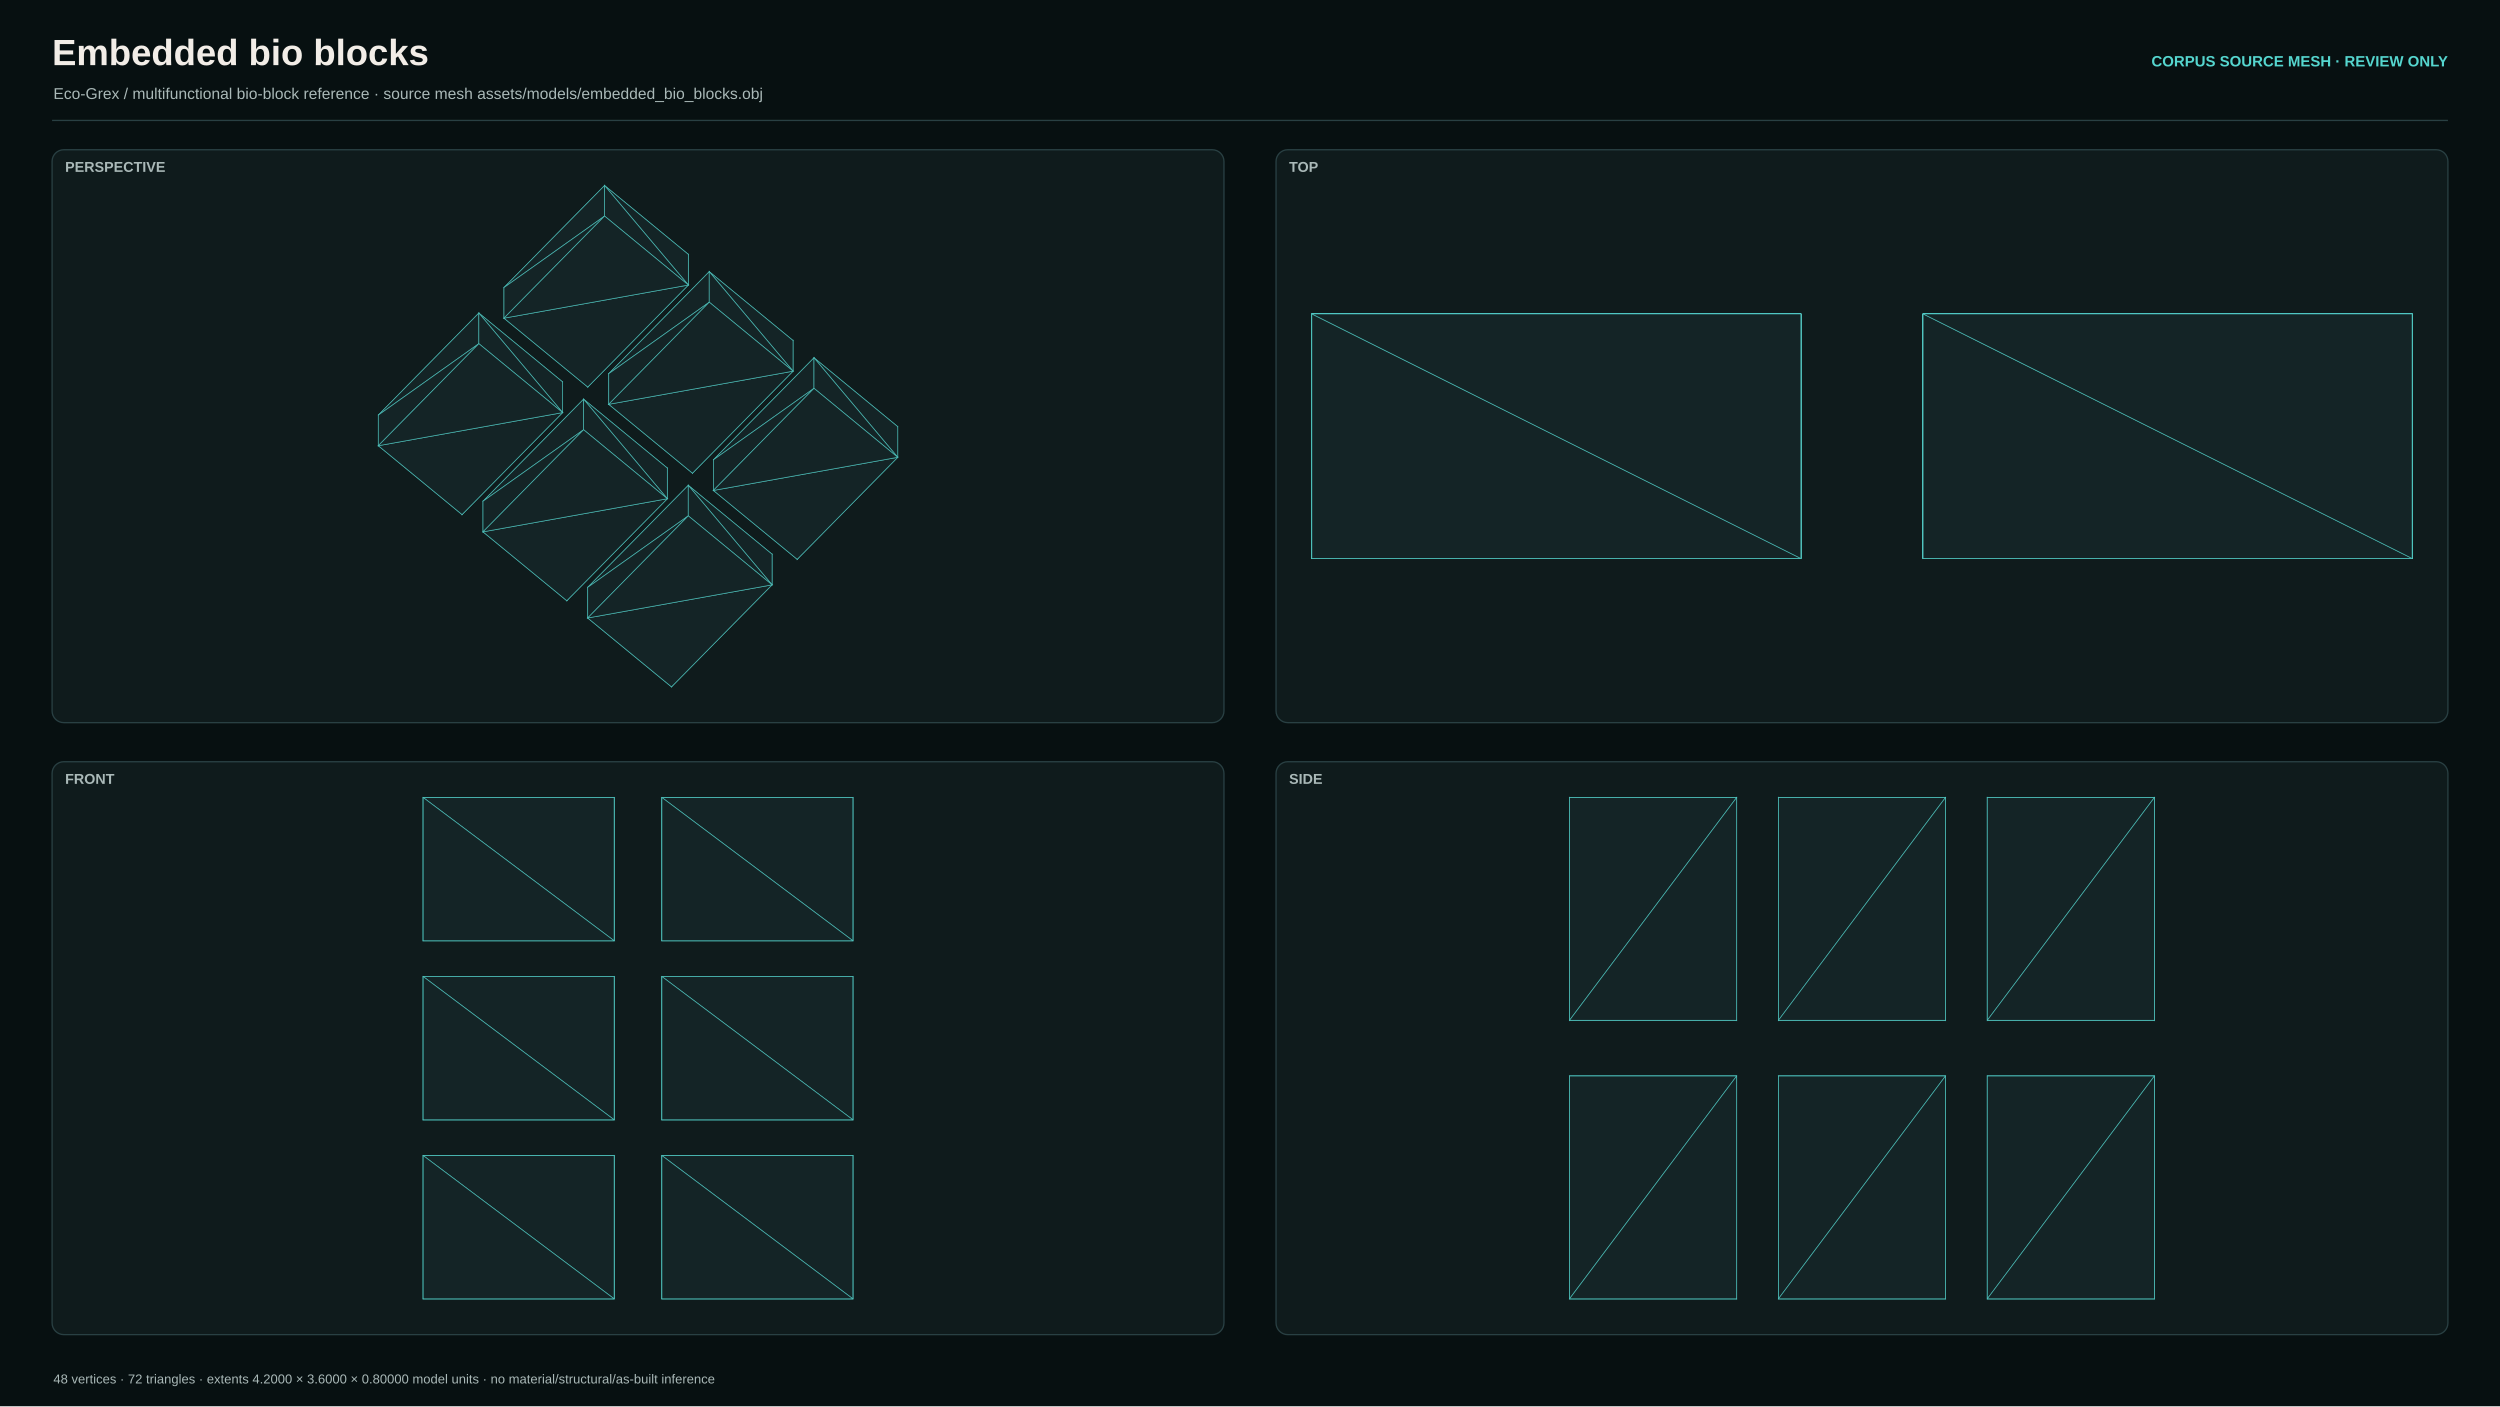
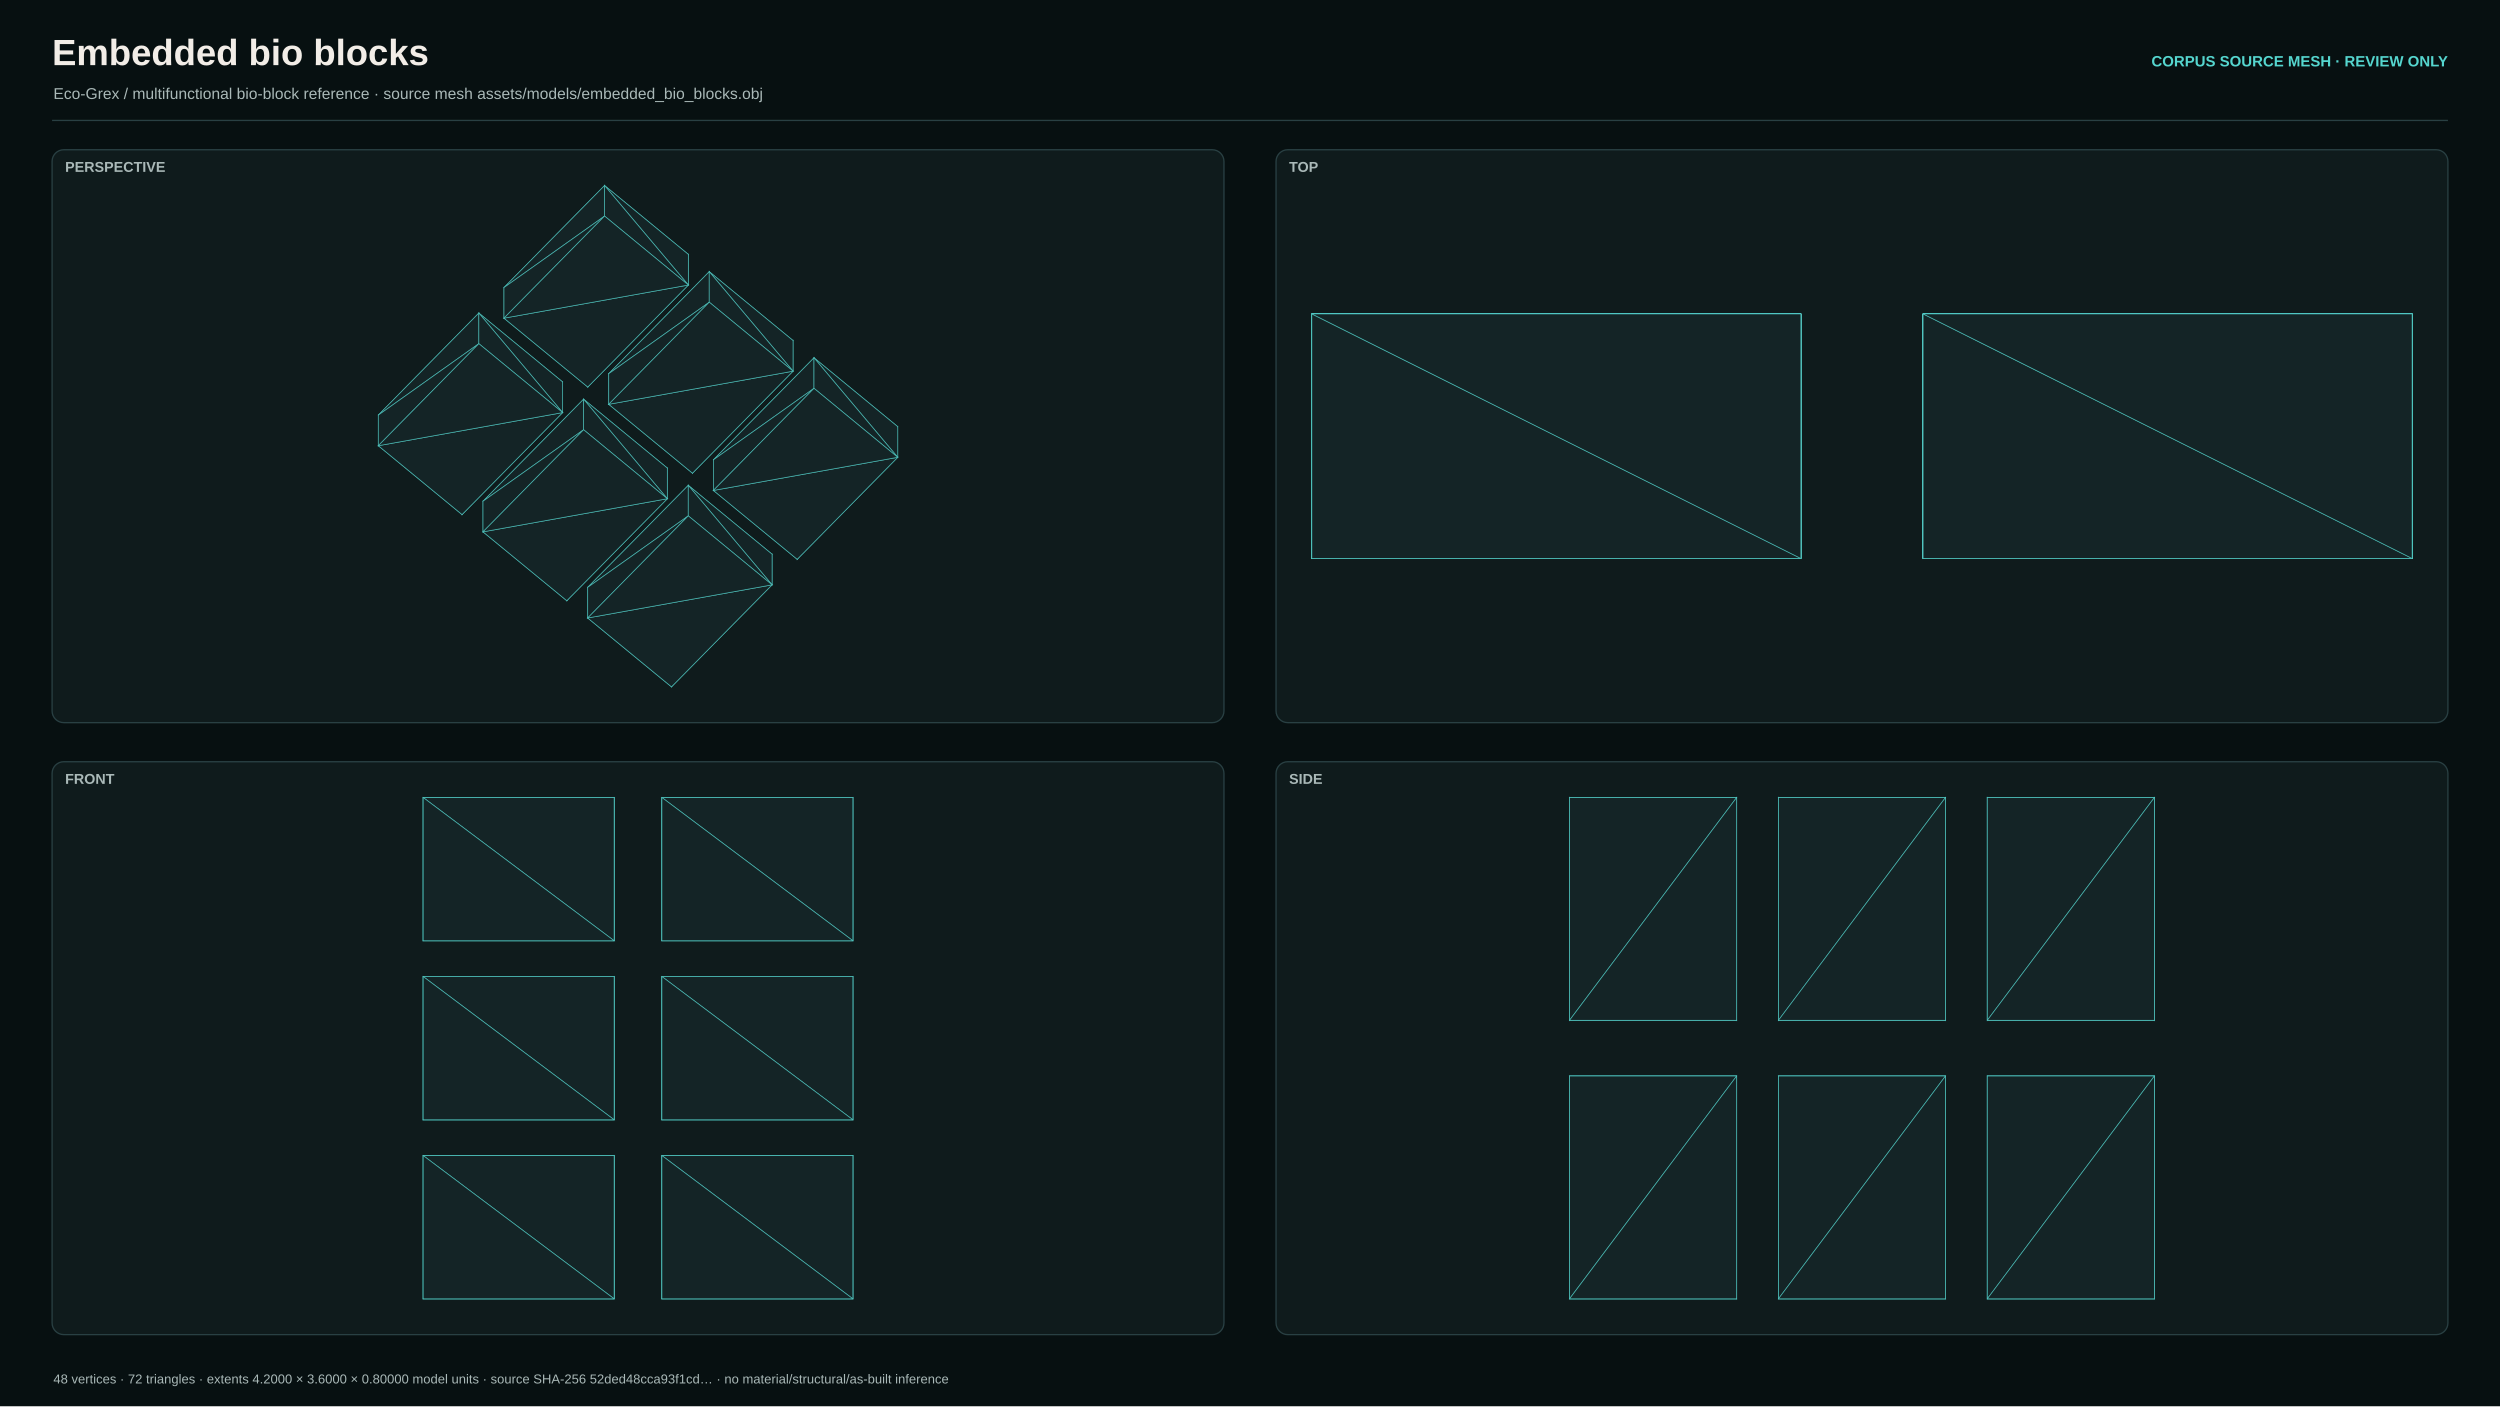
<svg xmlns="http://www.w3.org/2000/svg" width="3840" height="2160" viewBox="0 0 3840 2160">
  <rect width="3840" height="2160" fill="#071011" />
  <text x="80" y="100" fill="#f2ede7" font-family="Segoe UI,Arial" font-size="56" font-weight="700">Embedded bio blocks</text>
  <text x="82" y="152" fill="#aab9b8" font-family="Segoe UI,Arial" font-size="24">Eco-Grex / multifunctional bio-block reference · source mesh assets/models/embedded_bio_blocks.obj</text>
  <text x="3760" y="102" text-anchor="end" fill="#55d6cf" font-family="Segoe UI,Arial" font-size="23" font-weight="700">CORPUS SOURCE MESH · REVIEW ONLY</text>
  <line x1="80" y1="185" x2="3760" y2="185" stroke="#294043" stroke-width="2" />
  <rect x="80" y="230" width="1800" height="880" rx="18" fill="#0f1b1c" stroke="#294043" stroke-width="2" />
  <text x="100" y="264" fill="#aab9b8" font-family="Segoe UI,Arial" font-size="22" font-weight="700">PERSPECTIVE</text>
  <polygon points="1057.2,745.5 1031.4,1008.1 902.7,902.2" fill="#142426" stroke="#55d6cf" stroke-width="1.15" stroke-opacity=".72" />
  <polygon points="1185.9,851.3 1031.4,1055.0 1031.4,1008.1" fill="#142426" stroke="#55d6cf" stroke-width="1.15" stroke-opacity=".72" />
  <polygon points="1185.9,851.3 1031.4,1008.1 1057.2,745.5" fill="#142426" stroke="#55d6cf" stroke-width="1.15" stroke-opacity=".72" />
  <polygon points="1031.4,1008.1 902.7,949.2 902.7,902.2" fill="#142426" stroke="#55d6cf" stroke-width="1.15" stroke-opacity=".72" />
  <polygon points="1031.4,1055.0 902.7,949.2 1031.4,1008.1" fill="#142426" stroke="#55d6cf" stroke-width="1.15" stroke-opacity=".72" />
  <polygon points="896.4,613.2 870.6,875.8 741.9,769.9" fill="#142426" stroke="#55d6cf" stroke-width="1.15" stroke-opacity=".72" />
  <polygon points="1185.9,898.3 1031.4,1055.0 1185.9,851.3" fill="#142426" stroke="#55d6cf" stroke-width="1.15" stroke-opacity=".72" />
  <polygon points="1025.0,719.0 870.6,922.7 870.6,875.8" fill="#142426" stroke="#55d6cf" stroke-width="1.15" stroke-opacity=".72" />
  <polygon points="1057.2,745.5 1185.9,898.3 1185.9,851.3" fill="#142426" stroke="#55d6cf" stroke-width="1.15" stroke-opacity=".72" />
  <polygon points="1025.0,719.0 870.6,875.8 896.4,613.2" fill="#142426" stroke="#55d6cf" stroke-width="1.15" stroke-opacity=".72" />
  <polygon points="870.6,875.8 741.9,816.9 741.9,769.9" fill="#142426" stroke="#55d6cf" stroke-width="1.15" stroke-opacity=".72" />
  <polygon points="902.7,902.2 1057.2,792.4 1057.2,745.5" fill="#142426" stroke="#55d6cf" stroke-width="1.15" stroke-opacity=".72" />
  <polygon points="902.7,949.2 1057.2,792.4 902.7,902.2" fill="#142426" stroke="#55d6cf" stroke-width="1.15" stroke-opacity=".72" />
  <polygon points="1250.3,549.6 1224.5,812.1 1095.8,706.3" fill="#142426" stroke="#55d6cf" stroke-width="1.15" stroke-opacity=".72" />
  <polygon points="1031.4,1055.0 1185.9,898.3 902.7,949.2" fill="#142426" stroke="#55d6cf" stroke-width="1.15" stroke-opacity=".72" />
  <polygon points="870.6,922.7 741.9,816.9 870.6,875.8" fill="#142426" stroke="#55d6cf" stroke-width="1.15" stroke-opacity=".72" />
  <polygon points="1378.9,655.4 1224.5,859.1 1224.5,812.1" fill="#142426" stroke="#55d6cf" stroke-width="1.15" stroke-opacity=".72" />
  <polygon points="1378.9,655.4 1224.5,812.1 1250.3,549.6" fill="#142426" stroke="#55d6cf" stroke-width="1.15" stroke-opacity=".72" />
  <polygon points="1224.5,812.1 1095.8,753.3 1095.8,706.3" fill="#142426" stroke="#55d6cf" stroke-width="1.15" stroke-opacity=".72" />
  <polygon points="1057.2,792.4 1185.9,898.3 1057.2,745.5" fill="#142426" stroke="#55d6cf" stroke-width="1.15" stroke-opacity=".72" />
  <polygon points="735.5,480.9 709.7,743.5 581.1,637.6" fill="#142426" stroke="#55d6cf" stroke-width="1.15" stroke-opacity=".72" />
  <polygon points="1224.5,859.1 1095.8,753.3 1224.5,812.1" fill="#142426" stroke="#55d6cf" stroke-width="1.15" stroke-opacity=".72" />
  <polygon points="1025.0,766.0 870.6,922.7 1025.0,719.0" fill="#142426" stroke="#55d6cf" stroke-width="1.15" stroke-opacity=".72" />
  <polygon points="864.2,586.7 709.7,790.4 709.7,743.5" fill="#142426" stroke="#55d6cf" stroke-width="1.15" stroke-opacity=".72" />
  <polygon points="896.4,613.2 1025.0,766.0 1025.0,719.0" fill="#142426" stroke="#55d6cf" stroke-width="1.15" stroke-opacity=".72" />
  <polygon points="864.2,586.7 709.7,743.5 735.5,480.9" fill="#142426" stroke="#55d6cf" stroke-width="1.15" stroke-opacity=".72" />
  <polygon points="902.7,949.2 1185.9,898.3 1057.2,792.4" fill="#142426" stroke="#55d6cf" stroke-width="1.15" stroke-opacity=".72" />
  <polygon points="709.7,743.5 581.1,684.6 581.1,637.6" fill="#142426" stroke="#55d6cf" stroke-width="1.15" stroke-opacity=".72" />
  <polygon points="741.9,769.9 896.4,660.1 896.4,613.2" fill="#142426" stroke="#55d6cf" stroke-width="1.15" stroke-opacity=".72" />
  <polygon points="741.9,816.9 896.4,660.1 741.9,769.9" fill="#142426" stroke="#55d6cf" stroke-width="1.15" stroke-opacity=".72" />
  <polygon points="1089.4,417.3 1063.6,679.9 935.0,574.0" fill="#142426" stroke="#55d6cf" stroke-width="1.15" stroke-opacity=".72" />
  <polygon points="870.6,922.7 1025.0,766.0 741.9,816.9" fill="#142426" stroke="#55d6cf" stroke-width="1.15" stroke-opacity=".72" />
  <polygon points="709.7,790.4 581.1,684.6 709.7,743.5" fill="#142426" stroke="#55d6cf" stroke-width="1.15" stroke-opacity=".72" />
  <polygon points="1378.9,702.4 1224.5,859.1 1378.9,655.4" fill="#142426" stroke="#55d6cf" stroke-width="1.15" stroke-opacity=".72" />
  <polygon points="1218.1,523.1 1063.6,726.8 1063.6,679.9" fill="#142426" stroke="#55d6cf" stroke-width="1.15" stroke-opacity=".72" />
  <polygon points="1250.3,549.6 1378.9,702.4 1378.9,655.4" fill="#142426" stroke="#55d6cf" stroke-width="1.15" stroke-opacity=".72" />
  <polygon points="1218.1,523.1 1063.6,679.9 1089.4,417.3" fill="#142426" stroke="#55d6cf" stroke-width="1.15" stroke-opacity=".72" />
  <polygon points="1063.6,679.9 935.0,621.0 935.0,574.0" fill="#142426" stroke="#55d6cf" stroke-width="1.15" stroke-opacity=".72" />
  <polygon points="1095.8,706.3 1250.3,596.5 1250.3,549.6" fill="#142426" stroke="#55d6cf" stroke-width="1.15" stroke-opacity=".72" />
  <polygon points="1095.8,753.3 1250.3,596.5 1095.8,706.3" fill="#142426" stroke="#55d6cf" stroke-width="1.15" stroke-opacity=".72" />
  <polygon points="896.4,660.1 1025.0,766.0 896.4,613.2" fill="#142426" stroke="#55d6cf" stroke-width="1.15" stroke-opacity=".72" />
  <polygon points="1224.5,859.1 1378.9,702.4 1095.8,753.3" fill="#142426" stroke="#55d6cf" stroke-width="1.15" stroke-opacity=".72" />
  <polygon points="1063.6,726.8 935.0,621.0 1063.6,679.9" fill="#142426" stroke="#55d6cf" stroke-width="1.15" stroke-opacity=".72" />
  <polygon points="864.2,633.7 709.7,790.4 864.2,586.7" fill="#142426" stroke="#55d6cf" stroke-width="1.15" stroke-opacity=".72" />
  <polygon points="735.5,480.9 864.2,633.7 864.2,586.7" fill="#142426" stroke="#55d6cf" stroke-width="1.15" stroke-opacity=".72" />
  <polygon points="741.9,816.9 1025.0,766.0 896.4,660.1" fill="#142426" stroke="#55d6cf" stroke-width="1.15" stroke-opacity=".72" />
  <polygon points="581.1,637.6 735.5,527.9 735.5,480.9" fill="#142426" stroke="#55d6cf" stroke-width="1.15" stroke-opacity=".72" />
  <polygon points="581.1,684.6 735.5,527.9 581.1,637.6" fill="#142426" stroke="#55d6cf" stroke-width="1.15" stroke-opacity=".72" />
  <polygon points="1250.3,596.5 1378.9,702.4 1250.3,549.6" fill="#142426" stroke="#55d6cf" stroke-width="1.15" stroke-opacity=".72" />
  <polygon points="928.6,285.0 902.8,547.6 774.1,441.7" fill="#142426" stroke="#55d6cf" stroke-width="1.15" stroke-opacity=".72" />
  <polygon points="709.7,790.4 864.2,633.7 581.1,684.6" fill="#142426" stroke="#55d6cf" stroke-width="1.15" stroke-opacity=".72" />
  <polygon points="1218.1,570.1 1063.6,726.8 1218.1,523.1" fill="#142426" stroke="#55d6cf" stroke-width="1.15" stroke-opacity=".72" />
  <polygon points="1057.3,390.8 902.8,594.5 902.8,547.6" fill="#142426" stroke="#55d6cf" stroke-width="1.15" stroke-opacity=".72" />
  <polygon points="1089.4,417.3 1218.1,570.1 1218.1,523.1" fill="#142426" stroke="#55d6cf" stroke-width="1.15" stroke-opacity=".72" />
  <polygon points="1057.3,390.8 902.8,547.6 928.6,285.0" fill="#142426" stroke="#55d6cf" stroke-width="1.15" stroke-opacity=".72" />
  <polygon points="1095.8,753.3 1378.9,702.4 1250.3,596.5" fill="#142426" stroke="#55d6cf" stroke-width="1.15" stroke-opacity=".72" />
  <polygon points="902.8,547.6 774.1,488.7 774.1,441.7" fill="#142426" stroke="#55d6cf" stroke-width="1.15" stroke-opacity=".72" />
  <polygon points="935.0,574.0 1089.4,464.2 1089.4,417.3" fill="#142426" stroke="#55d6cf" stroke-width="1.15" stroke-opacity=".72" />
  <polygon points="935.0,621.0 1089.4,464.2 935.0,574.0" fill="#142426" stroke="#55d6cf" stroke-width="1.15" stroke-opacity=".72" />
  <polygon points="735.5,527.9 864.2,633.7 735.5,480.9" fill="#142426" stroke="#55d6cf" stroke-width="1.15" stroke-opacity=".72" />
  <polygon points="1063.6,726.8 1218.1,570.1 935.0,621.0" fill="#142426" stroke="#55d6cf" stroke-width="1.15" stroke-opacity=".72" />
  <polygon points="902.8,594.5 774.1,488.7 902.8,547.6" fill="#142426" stroke="#55d6cf" stroke-width="1.15" stroke-opacity=".72" />
  <polygon points="581.1,684.6 864.2,633.7 735.5,527.9" fill="#142426" stroke="#55d6cf" stroke-width="1.15" stroke-opacity=".72" />
  <polygon points="1089.4,464.2 1218.1,570.1 1089.4,417.3" fill="#142426" stroke="#55d6cf" stroke-width="1.15" stroke-opacity=".72" />
  <polygon points="1057.3,437.8 902.8,594.5 1057.3,390.8" fill="#142426" stroke="#55d6cf" stroke-width="1.15" stroke-opacity=".72" />
  <polygon points="928.6,285.0 1057.3,437.8 1057.3,390.8" fill="#142426" stroke="#55d6cf" stroke-width="1.15" stroke-opacity=".72" />
  <polygon points="935.0,621.0 1218.1,570.1 1089.4,464.2" fill="#142426" stroke="#55d6cf" stroke-width="1.15" stroke-opacity=".72" />
  <polygon points="774.1,441.7 928.6,331.9 928.6,285.0" fill="#142426" stroke="#55d6cf" stroke-width="1.15" stroke-opacity=".72" />
  <polygon points="774.1,488.7 928.6,331.9 774.1,441.7" fill="#142426" stroke="#55d6cf" stroke-width="1.15" stroke-opacity=".72" />
  <polygon points="902.8,594.5 1057.3,437.8 774.1,488.7" fill="#142426" stroke="#55d6cf" stroke-width="1.15" stroke-opacity=".72" />
  <polygon points="928.6,331.9 1057.3,437.8 928.6,285.0" fill="#142426" stroke="#55d6cf" stroke-width="1.15" stroke-opacity=".72" />
  <polygon points="774.1,488.7 1057.3,437.8 928.6,331.9" fill="#142426" stroke="#55d6cf" stroke-width="1.15" stroke-opacity=".72" />
  <rect x="1960" y="230" width="1800" height="880" rx="18" fill="#0f1b1c" stroke="#294043" stroke-width="2" />
  <text x="1980" y="264" fill="#aab9b8" font-family="Segoe UI,Arial" font-size="22" font-weight="700">TOP</text>
  <polygon points="2766.1,482.2 2015.0,857.8 2015.0,482.2" fill="#142426" stroke="#55d6cf" stroke-width="1.15" stroke-opacity=".72" />
  <polygon points="2766.1,857.8 2015.0,857.8 2766.1,482.2" fill="#142426" stroke="#55d6cf" stroke-width="1.15" stroke-opacity=".72" />
  <polygon points="3705.0,482.2 2953.9,857.8 2953.9,482.2" fill="#142426" stroke="#55d6cf" stroke-width="1.15" stroke-opacity=".72" />
  <polygon points="3705.0,857.8 2953.9,857.8 3705.0,482.2" fill="#142426" stroke="#55d6cf" stroke-width="1.15" stroke-opacity=".72" />
  <polygon points="2015.0,857.8 2766.1,857.8 2015.0,857.8" fill="#142426" stroke="#55d6cf" stroke-width="1.15" stroke-opacity=".72" />
  <polygon points="2766.1,482.2 2015.0,482.2 2766.1,482.2" fill="#142426" stroke="#55d6cf" stroke-width="1.15" stroke-opacity=".72" />
  <polygon points="2953.9,857.8 3705.0,857.8 2953.9,857.8" fill="#142426" stroke="#55d6cf" stroke-width="1.15" stroke-opacity=".72" />
  <polygon points="2015.0,857.8 2015.0,857.8 2015.0,482.2" fill="#142426" stroke="#55d6cf" stroke-width="1.15" stroke-opacity=".72" />
  <polygon points="2766.1,482.2 2766.1,857.8 2766.1,482.2" fill="#142426" stroke="#55d6cf" stroke-width="1.15" stroke-opacity=".72" />
  <polygon points="2953.9,857.8 2953.9,857.8 2953.9,482.2" fill="#142426" stroke="#55d6cf" stroke-width="1.15" stroke-opacity=".72" />
  <polygon points="3705.0,482.2 2953.9,482.2 3705.0,482.2" fill="#142426" stroke="#55d6cf" stroke-width="1.15" stroke-opacity=".72" />
  <polygon points="3705.0,482.2 3705.0,857.8 3705.0,482.2" fill="#142426" stroke="#55d6cf" stroke-width="1.15" stroke-opacity=".72" />
  <polygon points="2015.0,482.2 2015.0,857.8 2015.0,482.2" fill="#142426" stroke="#55d6cf" stroke-width="1.15" stroke-opacity=".72" />
  <polygon points="2766.1,482.2 2015.0,482.2 2015.0,482.2" fill="#142426" stroke="#55d6cf" stroke-width="1.15" stroke-opacity=".72" />
  <polygon points="2015.0,857.8 2766.1,857.8 2766.1,857.8" fill="#142426" stroke="#55d6cf" stroke-width="1.15" stroke-opacity=".72" />
  <polygon points="2766.1,857.8 2766.1,857.8 2766.1,482.2" fill="#142426" stroke="#55d6cf" stroke-width="1.15" stroke-opacity=".72" />
  <polygon points="2953.9,482.2 2953.9,857.8 2953.9,482.2" fill="#142426" stroke="#55d6cf" stroke-width="1.15" stroke-opacity=".72" />
  <polygon points="3705.0,482.2 2953.9,482.2 2953.9,482.2" fill="#142426" stroke="#55d6cf" stroke-width="1.15" stroke-opacity=".72" />
  <polygon points="2953.9,857.8 3705.0,857.8 3705.0,857.8" fill="#142426" stroke="#55d6cf" stroke-width="1.15" stroke-opacity=".72" />
  <polygon points="3705.0,857.8 3705.0,857.8 3705.0,482.2" fill="#142426" stroke="#55d6cf" stroke-width="1.15" stroke-opacity=".72" />
  <polygon points="2015.0,857.8 2766.1,857.8 2015.0,482.2" fill="#142426" stroke="#55d6cf" stroke-width="1.15" stroke-opacity=".72" />
  <polygon points="2015.0,482.2 2766.1,857.8 2766.1,482.2" fill="#142426" stroke="#55d6cf" stroke-width="1.15" stroke-opacity=".72" />
  <polygon points="2953.9,857.8 3705.0,857.8 2953.9,482.2" fill="#142426" stroke="#55d6cf" stroke-width="1.15" stroke-opacity=".72" />
  <polygon points="2953.9,482.2 3705.0,857.8 3705.0,482.2" fill="#142426" stroke="#55d6cf" stroke-width="1.15" stroke-opacity=".72" />
  <polygon points="2766.1,482.2 2015.0,857.8 2015.0,482.2" fill="#142426" stroke="#55d6cf" stroke-width="1.15" stroke-opacity=".72" />
  <polygon points="2766.1,857.8 2015.0,857.8 2766.1,482.2" fill="#142426" stroke="#55d6cf" stroke-width="1.15" stroke-opacity=".72" />
  <polygon points="3705.0,482.2 2953.9,857.8 2953.9,482.2" fill="#142426" stroke="#55d6cf" stroke-width="1.15" stroke-opacity=".72" />
  <polygon points="3705.0,857.8 2953.9,857.8 3705.0,482.2" fill="#142426" stroke="#55d6cf" stroke-width="1.15" stroke-opacity=".72" />
  <polygon points="2015.0,857.8 2015.0,857.8 2015.0,482.2" fill="#142426" stroke="#55d6cf" stroke-width="1.15" stroke-opacity=".72" />
  <polygon points="2015.0,857.8 2766.1,857.8 2015.0,857.8" fill="#142426" stroke="#55d6cf" stroke-width="1.15" stroke-opacity=".72" />
  <polygon points="2766.1,482.2 2015.0,482.2 2766.1,482.2" fill="#142426" stroke="#55d6cf" stroke-width="1.15" stroke-opacity=".72" />
  <polygon points="2766.1,482.2 2766.1,857.8 2766.1,482.2" fill="#142426" stroke="#55d6cf" stroke-width="1.15" stroke-opacity=".72" />
  <polygon points="2953.9,857.8 2953.9,857.8 2953.9,482.2" fill="#142426" stroke="#55d6cf" stroke-width="1.15" stroke-opacity=".72" />
  <polygon points="2953.9,857.8 3705.0,857.8 2953.9,857.8" fill="#142426" stroke="#55d6cf" stroke-width="1.15" stroke-opacity=".72" />
  <polygon points="3705.0,482.2 2953.9,482.2 3705.0,482.2" fill="#142426" stroke="#55d6cf" stroke-width="1.15" stroke-opacity=".72" />
  <polygon points="3705.0,482.2 3705.0,857.8 3705.0,482.2" fill="#142426" stroke="#55d6cf" stroke-width="1.15" stroke-opacity=".72" />
  <polygon points="2015.0,482.2 2015.0,857.8 2015.0,482.2" fill="#142426" stroke="#55d6cf" stroke-width="1.15" stroke-opacity=".72" />
  <polygon points="2766.1,482.2 2015.0,482.2 2015.0,482.2" fill="#142426" stroke="#55d6cf" stroke-width="1.15" stroke-opacity=".72" />
  <polygon points="2015.0,857.8 2766.1,857.8 2766.1,857.8" fill="#142426" stroke="#55d6cf" stroke-width="1.15" stroke-opacity=".72" />
  <polygon points="2766.1,857.8 2766.1,857.8 2766.1,482.2" fill="#142426" stroke="#55d6cf" stroke-width="1.15" stroke-opacity=".72" />
  <polygon points="2953.9,482.2 2953.9,857.8 2953.9,482.2" fill="#142426" stroke="#55d6cf" stroke-width="1.15" stroke-opacity=".72" />
  <polygon points="3705.0,482.2 2953.9,482.2 2953.9,482.2" fill="#142426" stroke="#55d6cf" stroke-width="1.15" stroke-opacity=".72" />
  <polygon points="2953.9,857.8 3705.0,857.8 3705.0,857.8" fill="#142426" stroke="#55d6cf" stroke-width="1.15" stroke-opacity=".72" />
  <polygon points="3705.0,857.8 3705.0,857.8 3705.0,482.2" fill="#142426" stroke="#55d6cf" stroke-width="1.15" stroke-opacity=".72" />
  <polygon points="2015.0,857.8 2766.1,857.8 2015.0,482.2" fill="#142426" stroke="#55d6cf" stroke-width="1.15" stroke-opacity=".72" />
  <polygon points="2015.0,482.2 2766.1,857.8 2766.1,482.2" fill="#142426" stroke="#55d6cf" stroke-width="1.15" stroke-opacity=".72" />
  <polygon points="2953.9,857.8 3705.0,857.8 2953.9,482.2" fill="#142426" stroke="#55d6cf" stroke-width="1.15" stroke-opacity=".72" />
  <polygon points="2953.9,482.2 3705.0,857.8 3705.0,482.2" fill="#142426" stroke="#55d6cf" stroke-width="1.15" stroke-opacity=".72" />
  <polygon points="2766.1,482.2 2015.0,857.8 2015.0,482.2" fill="#142426" stroke="#55d6cf" stroke-width="1.15" stroke-opacity=".72" />
  <polygon points="2766.1,857.8 2015.0,857.8 2766.1,482.2" fill="#142426" stroke="#55d6cf" stroke-width="1.15" stroke-opacity=".72" />
  <polygon points="3705.0,482.2 2953.9,857.8 2953.9,482.2" fill="#142426" stroke="#55d6cf" stroke-width="1.15" stroke-opacity=".72" />
  <polygon points="3705.0,857.8 2953.9,857.8 3705.0,482.2" fill="#142426" stroke="#55d6cf" stroke-width="1.15" stroke-opacity=".72" />
  <polygon points="2015.0,857.8 2015.0,857.8 2015.0,482.2" fill="#142426" stroke="#55d6cf" stroke-width="1.15" stroke-opacity=".72" />
  <polygon points="2015.0,857.8 2766.1,857.8 2015.0,857.8" fill="#142426" stroke="#55d6cf" stroke-width="1.15" stroke-opacity=".72" />
  <polygon points="2766.1,482.2 2015.0,482.2 2766.1,482.2" fill="#142426" stroke="#55d6cf" stroke-width="1.15" stroke-opacity=".72" />
  <polygon points="2766.1,482.2 2766.1,857.8 2766.1,482.2" fill="#142426" stroke="#55d6cf" stroke-width="1.15" stroke-opacity=".72" />
  <polygon points="2953.9,857.8 2953.9,857.8 2953.9,482.2" fill="#142426" stroke="#55d6cf" stroke-width="1.15" stroke-opacity=".72" />
  <polygon points="2953.9,857.8 3705.0,857.8 2953.9,857.8" fill="#142426" stroke="#55d6cf" stroke-width="1.15" stroke-opacity=".72" />
  <polygon points="3705.0,482.2 2953.9,482.2 3705.0,482.2" fill="#142426" stroke="#55d6cf" stroke-width="1.15" stroke-opacity=".72" />
  <polygon points="3705.0,482.2 3705.0,857.8 3705.0,482.2" fill="#142426" stroke="#55d6cf" stroke-width="1.15" stroke-opacity=".72" />
  <polygon points="2015.0,482.2 2015.0,857.8 2015.0,482.2" fill="#142426" stroke="#55d6cf" stroke-width="1.15" stroke-opacity=".72" />
  <polygon points="2766.1,482.2 2015.0,482.2 2015.0,482.2" fill="#142426" stroke="#55d6cf" stroke-width="1.15" stroke-opacity=".72" />
  <polygon points="2015.0,857.8 2766.1,857.8 2766.1,857.8" fill="#142426" stroke="#55d6cf" stroke-width="1.15" stroke-opacity=".72" />
  <polygon points="2766.1,857.8 2766.1,857.8 2766.1,482.2" fill="#142426" stroke="#55d6cf" stroke-width="1.15" stroke-opacity=".72" />
  <polygon points="2953.9,482.2 2953.9,857.8 2953.9,482.2" fill="#142426" stroke="#55d6cf" stroke-width="1.15" stroke-opacity=".72" />
  <polygon points="3705.0,482.2 2953.9,482.2 2953.9,482.2" fill="#142426" stroke="#55d6cf" stroke-width="1.15" stroke-opacity=".72" />
  <polygon points="2953.9,857.8 3705.0,857.8 3705.0,857.8" fill="#142426" stroke="#55d6cf" stroke-width="1.15" stroke-opacity=".72" />
  <polygon points="3705.0,857.8 3705.0,857.8 3705.0,482.2" fill="#142426" stroke="#55d6cf" stroke-width="1.15" stroke-opacity=".72" />
  <polygon points="2015.0,857.8 2766.1,857.8 2015.0,482.2" fill="#142426" stroke="#55d6cf" stroke-width="1.15" stroke-opacity=".72" />
  <polygon points="2015.0,482.2 2766.1,857.8 2766.1,482.2" fill="#142426" stroke="#55d6cf" stroke-width="1.15" stroke-opacity=".72" />
  <polygon points="2953.9,857.8 3705.0,857.8 2953.9,482.2" fill="#142426" stroke="#55d6cf" stroke-width="1.15" stroke-opacity=".72" />
  <polygon points="2953.9,482.2 3705.0,857.8 3705.0,482.2" fill="#142426" stroke="#55d6cf" stroke-width="1.15" stroke-opacity=".72" />
  <rect x="80" y="1170" width="1800" height="880" rx="18" fill="#0f1b1c" stroke="#294043" stroke-width="2" />
  <text x="100" y="1204" fill="#aab9b8" font-family="Segoe UI,Arial" font-size="22" font-weight="700">FRONT</text>
  <polygon points="943.3,1225.0 650.0,1445.0 650.0,1225.0" fill="#142426" stroke="#55d6cf" stroke-width="1.15" stroke-opacity=".72" />
  <polygon points="943.3,1445.0 650.0,1445.0 943.3,1225.0" fill="#142426" stroke="#55d6cf" stroke-width="1.15" stroke-opacity=".72" />
  <polygon points="1310.0,1225.0 1016.7,1445.0 1016.7,1225.0" fill="#142426" stroke="#55d6cf" stroke-width="1.15" stroke-opacity=".72" />
  <polygon points="1310.0,1445.0 1016.7,1445.0 1310.0,1225.0" fill="#142426" stroke="#55d6cf" stroke-width="1.15" stroke-opacity=".72" />
  <polygon points="943.3,1500.0 650.0,1720.0 650.0,1500.0" fill="#142426" stroke="#55d6cf" stroke-width="1.15" stroke-opacity=".72" />
  <polygon points="943.3,1720.0 650.0,1720.0 943.3,1500.0" fill="#142426" stroke="#55d6cf" stroke-width="1.15" stroke-opacity=".72" />
  <polygon points="1310.0,1500.0 1016.7,1720.0 1016.7,1500.0" fill="#142426" stroke="#55d6cf" stroke-width="1.15" stroke-opacity=".72" />
  <polygon points="1310.0,1720.0 1016.7,1720.0 1310.0,1500.0" fill="#142426" stroke="#55d6cf" stroke-width="1.15" stroke-opacity=".72" />
  <polygon points="943.3,1775.0 650.0,1995.0 650.0,1775.0" fill="#142426" stroke="#55d6cf" stroke-width="1.15" stroke-opacity=".72" />
  <polygon points="943.3,1995.0 650.0,1995.0 943.3,1775.0" fill="#142426" stroke="#55d6cf" stroke-width="1.15" stroke-opacity=".72" />
  <polygon points="1310.0,1775.0 1016.7,1995.0 1016.7,1775.0" fill="#142426" stroke="#55d6cf" stroke-width="1.15" stroke-opacity=".72" />
  <polygon points="1310.0,1995.0 1016.7,1995.0 1310.0,1775.0" fill="#142426" stroke="#55d6cf" stroke-width="1.15" stroke-opacity=".72" />
  <polygon points="650.0,1445.0 650.0,1225.0 650.0,1225.0" fill="#142426" stroke="#55d6cf" stroke-width="1.15" stroke-opacity=".72" />
  <polygon points="650.0,1225.0 943.3,1225.0 943.3,1225.0" fill="#142426" stroke="#55d6cf" stroke-width="1.15" stroke-opacity=".72" />
  <polygon points="943.3,1225.0 943.3,1445.0 943.3,1445.0" fill="#142426" stroke="#55d6cf" stroke-width="1.15" stroke-opacity=".72" />
  <polygon points="943.3,1445.0 650.0,1445.0 650.0,1445.0" fill="#142426" stroke="#55d6cf" stroke-width="1.15" stroke-opacity=".72" />
  <polygon points="1016.7,1445.0 1016.7,1225.0 1016.7,1225.0" fill="#142426" stroke="#55d6cf" stroke-width="1.15" stroke-opacity=".72" />
  <polygon points="1016.7,1225.0 1310.0,1225.0 1310.0,1225.0" fill="#142426" stroke="#55d6cf" stroke-width="1.15" stroke-opacity=".72" />
  <polygon points="1310.0,1225.0 1310.0,1445.0 1310.0,1445.0" fill="#142426" stroke="#55d6cf" stroke-width="1.15" stroke-opacity=".72" />
  <polygon points="1310.0,1445.0 1016.7,1445.0 1016.7,1445.0" fill="#142426" stroke="#55d6cf" stroke-width="1.15" stroke-opacity=".72" />
  <polygon points="650.0,1720.0 650.0,1500.0 650.0,1500.0" fill="#142426" stroke="#55d6cf" stroke-width="1.15" stroke-opacity=".72" />
  <polygon points="650.0,1500.0 943.3,1500.0 943.3,1500.0" fill="#142426" stroke="#55d6cf" stroke-width="1.15" stroke-opacity=".72" />
  <polygon points="943.3,1500.0 943.3,1720.0 943.3,1720.0" fill="#142426" stroke="#55d6cf" stroke-width="1.15" stroke-opacity=".72" />
  <polygon points="943.3,1720.0 650.0,1720.0 650.0,1720.0" fill="#142426" stroke="#55d6cf" stroke-width="1.15" stroke-opacity=".72" />
  <polygon points="1016.7,1720.0 1016.7,1500.0 1016.7,1500.0" fill="#142426" stroke="#55d6cf" stroke-width="1.15" stroke-opacity=".72" />
  <polygon points="1016.7,1500.0 1310.0,1500.0 1310.0,1500.0" fill="#142426" stroke="#55d6cf" stroke-width="1.15" stroke-opacity=".72" />
  <polygon points="1310.0,1500.0 1310.0,1720.0 1310.0,1720.0" fill="#142426" stroke="#55d6cf" stroke-width="1.15" stroke-opacity=".72" />
  <polygon points="1310.0,1720.0 1016.7,1720.0 1016.7,1720.0" fill="#142426" stroke="#55d6cf" stroke-width="1.15" stroke-opacity=".72" />
  <polygon points="650.0,1995.0 650.0,1775.0 650.0,1775.0" fill="#142426" stroke="#55d6cf" stroke-width="1.15" stroke-opacity=".72" />
  <polygon points="650.0,1775.0 943.3,1775.0 943.3,1775.0" fill="#142426" stroke="#55d6cf" stroke-width="1.15" stroke-opacity=".72" />
  <polygon points="943.3,1775.0 943.3,1995.0 943.3,1995.0" fill="#142426" stroke="#55d6cf" stroke-width="1.15" stroke-opacity=".72" />
  <polygon points="943.3,1995.0 650.0,1995.0 650.0,1995.0" fill="#142426" stroke="#55d6cf" stroke-width="1.15" stroke-opacity=".72" />
  <polygon points="1016.7,1995.0 1016.7,1775.0 1016.7,1775.0" fill="#142426" stroke="#55d6cf" stroke-width="1.15" stroke-opacity=".72" />
  <polygon points="1016.7,1775.0 1310.0,1775.0 1310.0,1775.0" fill="#142426" stroke="#55d6cf" stroke-width="1.15" stroke-opacity=".72" />
  <polygon points="1310.0,1775.0 1310.0,1995.0 1310.0,1995.0" fill="#142426" stroke="#55d6cf" stroke-width="1.15" stroke-opacity=".72" />
  <polygon points="1310.0,1995.0 1016.7,1995.0 1016.7,1995.0" fill="#142426" stroke="#55d6cf" stroke-width="1.15" stroke-opacity=".72" />
  <polygon points="650.0,1225.0 943.3,1225.0 650.0,1225.0" fill="#142426" stroke="#55d6cf" stroke-width="1.15" stroke-opacity=".72" />
  <polygon points="650.0,1445.0 650.0,1225.0 650.0,1445.0" fill="#142426" stroke="#55d6cf" stroke-width="1.15" stroke-opacity=".72" />
  <polygon points="943.3,1225.0 943.3,1445.0 943.3,1225.0" fill="#142426" stroke="#55d6cf" stroke-width="1.15" stroke-opacity=".72" />
  <polygon points="943.3,1445.0 650.0,1445.0 943.3,1445.0" fill="#142426" stroke="#55d6cf" stroke-width="1.15" stroke-opacity=".72" />
  <polygon points="1016.7,1225.0 1310.0,1225.0 1016.7,1225.0" fill="#142426" stroke="#55d6cf" stroke-width="1.15" stroke-opacity=".72" />
  <polygon points="1016.7,1445.0 1016.7,1225.0 1016.7,1445.0" fill="#142426" stroke="#55d6cf" stroke-width="1.15" stroke-opacity=".72" />
  <polygon points="1310.0,1225.0 1310.0,1445.0 1310.0,1225.0" fill="#142426" stroke="#55d6cf" stroke-width="1.15" stroke-opacity=".72" />
  <polygon points="1310.0,1445.0 1016.7,1445.0 1310.0,1445.0" fill="#142426" stroke="#55d6cf" stroke-width="1.15" stroke-opacity=".72" />
  <polygon points="650.0,1500.0 943.3,1500.0 650.0,1500.0" fill="#142426" stroke="#55d6cf" stroke-width="1.15" stroke-opacity=".72" />
  <polygon points="650.0,1720.0 650.0,1500.0 650.0,1720.0" fill="#142426" stroke="#55d6cf" stroke-width="1.15" stroke-opacity=".72" />
  <polygon points="943.3,1500.0 943.3,1720.0 943.3,1500.0" fill="#142426" stroke="#55d6cf" stroke-width="1.15" stroke-opacity=".72" />
  <polygon points="943.3,1720.0 650.0,1720.0 943.3,1720.0" fill="#142426" stroke="#55d6cf" stroke-width="1.15" stroke-opacity=".72" />
  <polygon points="1016.7,1500.0 1310.0,1500.0 1016.7,1500.0" fill="#142426" stroke="#55d6cf" stroke-width="1.15" stroke-opacity=".72" />
  <polygon points="1016.7,1720.0 1016.7,1500.0 1016.7,1720.0" fill="#142426" stroke="#55d6cf" stroke-width="1.15" stroke-opacity=".72" />
  <polygon points="1310.0,1500.0 1310.0,1720.0 1310.0,1500.0" fill="#142426" stroke="#55d6cf" stroke-width="1.15" stroke-opacity=".72" />
  <polygon points="1310.0,1720.0 1016.7,1720.0 1310.0,1720.0" fill="#142426" stroke="#55d6cf" stroke-width="1.15" stroke-opacity=".72" />
  <polygon points="650.0,1775.0 943.3,1775.0 650.0,1775.0" fill="#142426" stroke="#55d6cf" stroke-width="1.15" stroke-opacity=".72" />
  <polygon points="650.0,1995.0 650.0,1775.0 650.0,1995.0" fill="#142426" stroke="#55d6cf" stroke-width="1.15" stroke-opacity=".72" />
  <polygon points="943.3,1775.0 943.3,1995.0 943.3,1775.0" fill="#142426" stroke="#55d6cf" stroke-width="1.15" stroke-opacity=".72" />
  <polygon points="943.3,1995.0 650.0,1995.0 943.3,1995.0" fill="#142426" stroke="#55d6cf" stroke-width="1.15" stroke-opacity=".72" />
  <polygon points="1016.7,1775.0 1310.0,1775.0 1016.7,1775.0" fill="#142426" stroke="#55d6cf" stroke-width="1.15" stroke-opacity=".72" />
  <polygon points="1016.7,1995.0 1016.7,1775.0 1016.7,1995.0" fill="#142426" stroke="#55d6cf" stroke-width="1.15" stroke-opacity=".72" />
  <polygon points="1310.0,1775.0 1310.0,1995.0 1310.0,1775.0" fill="#142426" stroke="#55d6cf" stroke-width="1.15" stroke-opacity=".72" />
  <polygon points="1310.0,1995.0 1016.7,1995.0 1310.0,1995.0" fill="#142426" stroke="#55d6cf" stroke-width="1.15" stroke-opacity=".72" />
  <polygon points="650.0,1225.0 943.3,1445.0 943.3,1225.0" fill="#142426" stroke="#55d6cf" stroke-width="1.15" stroke-opacity=".72" />
  <polygon points="650.0,1445.0 943.3,1445.0 650.0,1225.0" fill="#142426" stroke="#55d6cf" stroke-width="1.15" stroke-opacity=".72" />
  <polygon points="1016.7,1225.0 1310.0,1445.0 1310.0,1225.0" fill="#142426" stroke="#55d6cf" stroke-width="1.15" stroke-opacity=".72" />
  <polygon points="1016.7,1445.0 1310.0,1445.0 1016.7,1225.0" fill="#142426" stroke="#55d6cf" stroke-width="1.15" stroke-opacity=".72" />
  <polygon points="650.0,1500.0 943.3,1720.0 943.3,1500.0" fill="#142426" stroke="#55d6cf" stroke-width="1.15" stroke-opacity=".72" />
  <polygon points="650.0,1720.0 943.3,1720.0 650.0,1500.0" fill="#142426" stroke="#55d6cf" stroke-width="1.15" stroke-opacity=".72" />
  <polygon points="1016.7,1500.0 1310.0,1720.0 1310.0,1500.0" fill="#142426" stroke="#55d6cf" stroke-width="1.15" stroke-opacity=".72" />
  <polygon points="1016.7,1720.0 1310.0,1720.0 1016.7,1500.0" fill="#142426" stroke="#55d6cf" stroke-width="1.15" stroke-opacity=".72" />
  <polygon points="650.0,1775.0 943.3,1995.0 943.3,1775.0" fill="#142426" stroke="#55d6cf" stroke-width="1.15" stroke-opacity=".72" />
  <polygon points="650.0,1995.0 943.3,1995.0 650.0,1775.0" fill="#142426" stroke="#55d6cf" stroke-width="1.15" stroke-opacity=".72" />
  <polygon points="1016.7,1775.0 1310.0,1995.0 1310.0,1775.0" fill="#142426" stroke="#55d6cf" stroke-width="1.15" stroke-opacity=".72" />
  <polygon points="1016.7,1995.0 1310.0,1995.0 1016.7,1775.0" fill="#142426" stroke="#55d6cf" stroke-width="1.15" stroke-opacity=".72" />
  <rect x="1960" y="1170" width="1800" height="880" rx="18" fill="#0f1b1c" stroke="#294043" stroke-width="2" />
  <text x="1980" y="1204" fill="#aab9b8" font-family="Segoe UI,Arial" font-size="22" font-weight="700">SIDE</text>
  <polygon points="2410.8,1652.8 2667.5,1995.0 2410.8,1995.0" fill="#142426" stroke="#55d6cf" stroke-width="1.15" stroke-opacity=".72" />
  <polygon points="2667.5,1652.8 2667.5,1995.0 2410.8,1652.8" fill="#142426" stroke="#55d6cf" stroke-width="1.15" stroke-opacity=".72" />
  <polygon points="2410.8,1225.0 2667.5,1567.2 2410.8,1567.2" fill="#142426" stroke="#55d6cf" stroke-width="1.15" stroke-opacity=".72" />
  <polygon points="2667.5,1225.0 2667.5,1567.2 2410.8,1225.0" fill="#142426" stroke="#55d6cf" stroke-width="1.15" stroke-opacity=".72" />
  <polygon points="2731.7,1652.8 2988.3,1995.0 2731.7,1995.0" fill="#142426" stroke="#55d6cf" stroke-width="1.15" stroke-opacity=".72" />
  <polygon points="2988.3,1652.8 2988.3,1995.0 2731.7,1652.8" fill="#142426" stroke="#55d6cf" stroke-width="1.15" stroke-opacity=".72" />
  <polygon points="2731.7,1225.0 2988.3,1567.2 2731.7,1567.2" fill="#142426" stroke="#55d6cf" stroke-width="1.15" stroke-opacity=".72" />
  <polygon points="2988.3,1225.0 2988.3,1567.2 2731.7,1225.0" fill="#142426" stroke="#55d6cf" stroke-width="1.15" stroke-opacity=".72" />
  <polygon points="3052.5,1652.8 3309.2,1995.0 3052.5,1995.0" fill="#142426" stroke="#55d6cf" stroke-width="1.15" stroke-opacity=".72" />
  <polygon points="3309.2,1652.8 3309.2,1995.0 3052.5,1652.8" fill="#142426" stroke="#55d6cf" stroke-width="1.15" stroke-opacity=".72" />
  <polygon points="3052.5,1225.0 3309.2,1567.2 3052.5,1567.2" fill="#142426" stroke="#55d6cf" stroke-width="1.15" stroke-opacity=".72" />
  <polygon points="3309.2,1225.0 3309.2,1567.2 3052.5,1225.0" fill="#142426" stroke="#55d6cf" stroke-width="1.15" stroke-opacity=".72" />
  <polygon points="2667.5,1995.0 2410.8,1995.0 2410.8,1995.0" fill="#142426" stroke="#55d6cf" stroke-width="1.15" stroke-opacity=".72" />
  <polygon points="2410.8,1995.0 2410.8,1652.8 2410.8,1652.8" fill="#142426" stroke="#55d6cf" stroke-width="1.15" stroke-opacity=".72" />
  <polygon points="2410.8,1652.8 2667.5,1652.8 2667.5,1652.8" fill="#142426" stroke="#55d6cf" stroke-width="1.15" stroke-opacity=".72" />
  <polygon points="2667.5,1652.8 2667.5,1995.0 2667.5,1995.0" fill="#142426" stroke="#55d6cf" stroke-width="1.15" stroke-opacity=".72" />
  <polygon points="2667.5,1567.2 2410.8,1567.2 2410.8,1567.2" fill="#142426" stroke="#55d6cf" stroke-width="1.15" stroke-opacity=".72" />
  <polygon points="2410.8,1567.2 2410.8,1225.0 2410.8,1225.0" fill="#142426" stroke="#55d6cf" stroke-width="1.15" stroke-opacity=".72" />
  <polygon points="2410.8,1225.0 2667.5,1225.0 2667.5,1225.0" fill="#142426" stroke="#55d6cf" stroke-width="1.15" stroke-opacity=".72" />
  <polygon points="2667.5,1225.0 2667.5,1567.2 2667.5,1567.2" fill="#142426" stroke="#55d6cf" stroke-width="1.15" stroke-opacity=".72" />
  <polygon points="2988.3,1995.0 2731.7,1995.0 2731.7,1995.0" fill="#142426" stroke="#55d6cf" stroke-width="1.15" stroke-opacity=".72" />
  <polygon points="2731.7,1995.0 2731.7,1652.8 2731.7,1652.8" fill="#142426" stroke="#55d6cf" stroke-width="1.15" stroke-opacity=".72" />
  <polygon points="2731.7,1652.8 2988.3,1652.8 2988.3,1652.8" fill="#142426" stroke="#55d6cf" stroke-width="1.15" stroke-opacity=".72" />
  <polygon points="2988.3,1652.8 2988.3,1995.0 2988.3,1995.0" fill="#142426" stroke="#55d6cf" stroke-width="1.15" stroke-opacity=".72" />
  <polygon points="2988.3,1567.2 2731.7,1567.2 2731.7,1567.2" fill="#142426" stroke="#55d6cf" stroke-width="1.15" stroke-opacity=".72" />
  <polygon points="2731.7,1567.2 2731.7,1225.0 2731.7,1225.0" fill="#142426" stroke="#55d6cf" stroke-width="1.15" stroke-opacity=".72" />
  <polygon points="2731.7,1225.0 2988.3,1225.0 2988.3,1225.0" fill="#142426" stroke="#55d6cf" stroke-width="1.15" stroke-opacity=".72" />
  <polygon points="2988.3,1225.0 2988.3,1567.2 2988.3,1567.2" fill="#142426" stroke="#55d6cf" stroke-width="1.15" stroke-opacity=".72" />
  <polygon points="3309.2,1995.0 3052.5,1995.0 3052.5,1995.0" fill="#142426" stroke="#55d6cf" stroke-width="1.15" stroke-opacity=".72" />
  <polygon points="3052.5,1995.0 3052.5,1652.8 3052.5,1652.8" fill="#142426" stroke="#55d6cf" stroke-width="1.15" stroke-opacity=".72" />
  <polygon points="3052.5,1652.8 3309.2,1652.8 3309.2,1652.8" fill="#142426" stroke="#55d6cf" stroke-width="1.15" stroke-opacity=".72" />
  <polygon points="3309.2,1652.8 3309.2,1995.0 3309.2,1995.0" fill="#142426" stroke="#55d6cf" stroke-width="1.15" stroke-opacity=".72" />
  <polygon points="3309.2,1567.2 3052.5,1567.2 3052.5,1567.2" fill="#142426" stroke="#55d6cf" stroke-width="1.15" stroke-opacity=".72" />
  <polygon points="3052.5,1567.2 3052.5,1225.0 3052.5,1225.0" fill="#142426" stroke="#55d6cf" stroke-width="1.15" stroke-opacity=".72" />
  <polygon points="3052.5,1225.0 3309.2,1225.0 3309.2,1225.0" fill="#142426" stroke="#55d6cf" stroke-width="1.15" stroke-opacity=".72" />
  <polygon points="3309.2,1225.0 3309.2,1567.2 3309.2,1567.2" fill="#142426" stroke="#55d6cf" stroke-width="1.15" stroke-opacity=".72" />
  <polygon points="2410.8,1995.0 2410.8,1652.8 2410.8,1995.0" fill="#142426" stroke="#55d6cf" stroke-width="1.15" stroke-opacity=".72" />
  <polygon points="2667.5,1995.0 2410.8,1995.0 2667.5,1995.0" fill="#142426" stroke="#55d6cf" stroke-width="1.15" stroke-opacity=".72" />
  <polygon points="2410.8,1652.8 2667.5,1652.8 2410.8,1652.8" fill="#142426" stroke="#55d6cf" stroke-width="1.15" stroke-opacity=".72" />
  <polygon points="2667.5,1652.8 2667.5,1995.0 2667.5,1652.8" fill="#142426" stroke="#55d6cf" stroke-width="1.15" stroke-opacity=".72" />
  <polygon points="2410.8,1567.2 2410.8,1225.0 2410.8,1567.2" fill="#142426" stroke="#55d6cf" stroke-width="1.15" stroke-opacity=".72" />
  <polygon points="2667.5,1567.2 2410.8,1567.2 2667.5,1567.2" fill="#142426" stroke="#55d6cf" stroke-width="1.15" stroke-opacity=".72" />
  <polygon points="2410.8,1225.0 2667.5,1225.0 2410.8,1225.0" fill="#142426" stroke="#55d6cf" stroke-width="1.15" stroke-opacity=".72" />
  <polygon points="2667.5,1225.0 2667.5,1567.2 2667.5,1225.0" fill="#142426" stroke="#55d6cf" stroke-width="1.15" stroke-opacity=".72" />
  <polygon points="2731.7,1995.0 2731.7,1652.8 2731.7,1995.0" fill="#142426" stroke="#55d6cf" stroke-width="1.15" stroke-opacity=".72" />
  <polygon points="2988.3,1995.0 2731.7,1995.0 2988.3,1995.0" fill="#142426" stroke="#55d6cf" stroke-width="1.15" stroke-opacity=".72" />
  <polygon points="2731.7,1652.8 2988.3,1652.8 2731.7,1652.8" fill="#142426" stroke="#55d6cf" stroke-width="1.15" stroke-opacity=".72" />
  <polygon points="2988.3,1652.8 2988.3,1995.0 2988.3,1652.8" fill="#142426" stroke="#55d6cf" stroke-width="1.15" stroke-opacity=".72" />
  <polygon points="2731.7,1567.2 2731.7,1225.0 2731.7,1567.2" fill="#142426" stroke="#55d6cf" stroke-width="1.15" stroke-opacity=".72" />
  <polygon points="2988.3,1567.2 2731.7,1567.2 2988.3,1567.2" fill="#142426" stroke="#55d6cf" stroke-width="1.15" stroke-opacity=".72" />
  <polygon points="2731.7,1225.0 2988.3,1225.0 2731.7,1225.0" fill="#142426" stroke="#55d6cf" stroke-width="1.15" stroke-opacity=".72" />
  <polygon points="2988.3,1225.0 2988.3,1567.2 2988.3,1225.0" fill="#142426" stroke="#55d6cf" stroke-width="1.15" stroke-opacity=".72" />
  <polygon points="3052.5,1995.0 3052.5,1652.8 3052.5,1995.0" fill="#142426" stroke="#55d6cf" stroke-width="1.15" stroke-opacity=".72" />
  <polygon points="3309.2,1995.0 3052.5,1995.0 3309.2,1995.0" fill="#142426" stroke="#55d6cf" stroke-width="1.15" stroke-opacity=".72" />
  <polygon points="3052.5,1652.8 3309.2,1652.8 3052.5,1652.8" fill="#142426" stroke="#55d6cf" stroke-width="1.15" stroke-opacity=".72" />
  <polygon points="3309.2,1652.8 3309.2,1995.0 3309.2,1652.8" fill="#142426" stroke="#55d6cf" stroke-width="1.15" stroke-opacity=".72" />
  <polygon points="3052.5,1567.2 3052.5,1225.0 3052.5,1567.2" fill="#142426" stroke="#55d6cf" stroke-width="1.15" stroke-opacity=".72" />
  <polygon points="3309.2,1567.2 3052.5,1567.2 3309.2,1567.2" fill="#142426" stroke="#55d6cf" stroke-width="1.15" stroke-opacity=".72" />
  <polygon points="3052.5,1225.0 3309.2,1225.0 3052.5,1225.0" fill="#142426" stroke="#55d6cf" stroke-width="1.15" stroke-opacity=".72" />
  <polygon points="3309.2,1225.0 3309.2,1567.2 3309.2,1225.0" fill="#142426" stroke="#55d6cf" stroke-width="1.15" stroke-opacity=".72" />
  <polygon points="2410.8,1995.0 2667.5,1652.8 2410.8,1652.8" fill="#142426" stroke="#55d6cf" stroke-width="1.15" stroke-opacity=".72" />
  <polygon points="2667.5,1995.0 2667.5,1652.8 2410.8,1995.0" fill="#142426" stroke="#55d6cf" stroke-width="1.15" stroke-opacity=".72" />
  <polygon points="2410.8,1567.2 2667.5,1225.0 2410.8,1225.0" fill="#142426" stroke="#55d6cf" stroke-width="1.15" stroke-opacity=".72" />
  <polygon points="2667.5,1567.2 2667.5,1225.0 2410.8,1567.2" fill="#142426" stroke="#55d6cf" stroke-width="1.15" stroke-opacity=".72" />
  <polygon points="2731.7,1995.0 2988.3,1652.8 2731.7,1652.8" fill="#142426" stroke="#55d6cf" stroke-width="1.15" stroke-opacity=".72" />
  <polygon points="2988.3,1995.0 2988.3,1652.8 2731.7,1995.0" fill="#142426" stroke="#55d6cf" stroke-width="1.15" stroke-opacity=".72" />
  <polygon points="2731.7,1567.2 2988.3,1225.0 2731.7,1225.0" fill="#142426" stroke="#55d6cf" stroke-width="1.15" stroke-opacity=".72" />
  <polygon points="2988.3,1567.2 2988.3,1225.0 2731.7,1567.2" fill="#142426" stroke="#55d6cf" stroke-width="1.15" stroke-opacity=".72" />
  <polygon points="3052.5,1995.0 3309.2,1652.8 3052.5,1652.8" fill="#142426" stroke="#55d6cf" stroke-width="1.15" stroke-opacity=".72" />
  <polygon points="3309.2,1995.0 3309.2,1652.8 3052.5,1995.0" fill="#142426" stroke="#55d6cf" stroke-width="1.15" stroke-opacity=".72" />
  <polygon points="3052.5,1567.2 3309.2,1225.0 3052.5,1225.0" fill="#142426" stroke="#55d6cf" stroke-width="1.15" stroke-opacity=".72" />
  <polygon points="3309.2,1567.2 3309.2,1225.0 3052.5,1567.2" fill="#142426" stroke="#55d6cf" stroke-width="1.15" stroke-opacity=".72" />
-   <text x="82" y="2125" fill="#aab9b8" font-family="Segoe UI,Arial" font-size="20">48 vertices · 72 triangles · extents 4.2000 × 3.6000 × 0.80000 model units · no material/structural/as-built inference</text>
+   <text x="82" y="2125" fill="#aab9b8" font-family="Segoe UI,Arial" font-size="20">48 vertices · 72 triangles · extents 4.2000 × 3.6000 × 0.80000 model units · source SHA-256 52ded48cca93f1cd… · no material/structural/as-built inference</text>
</svg>
